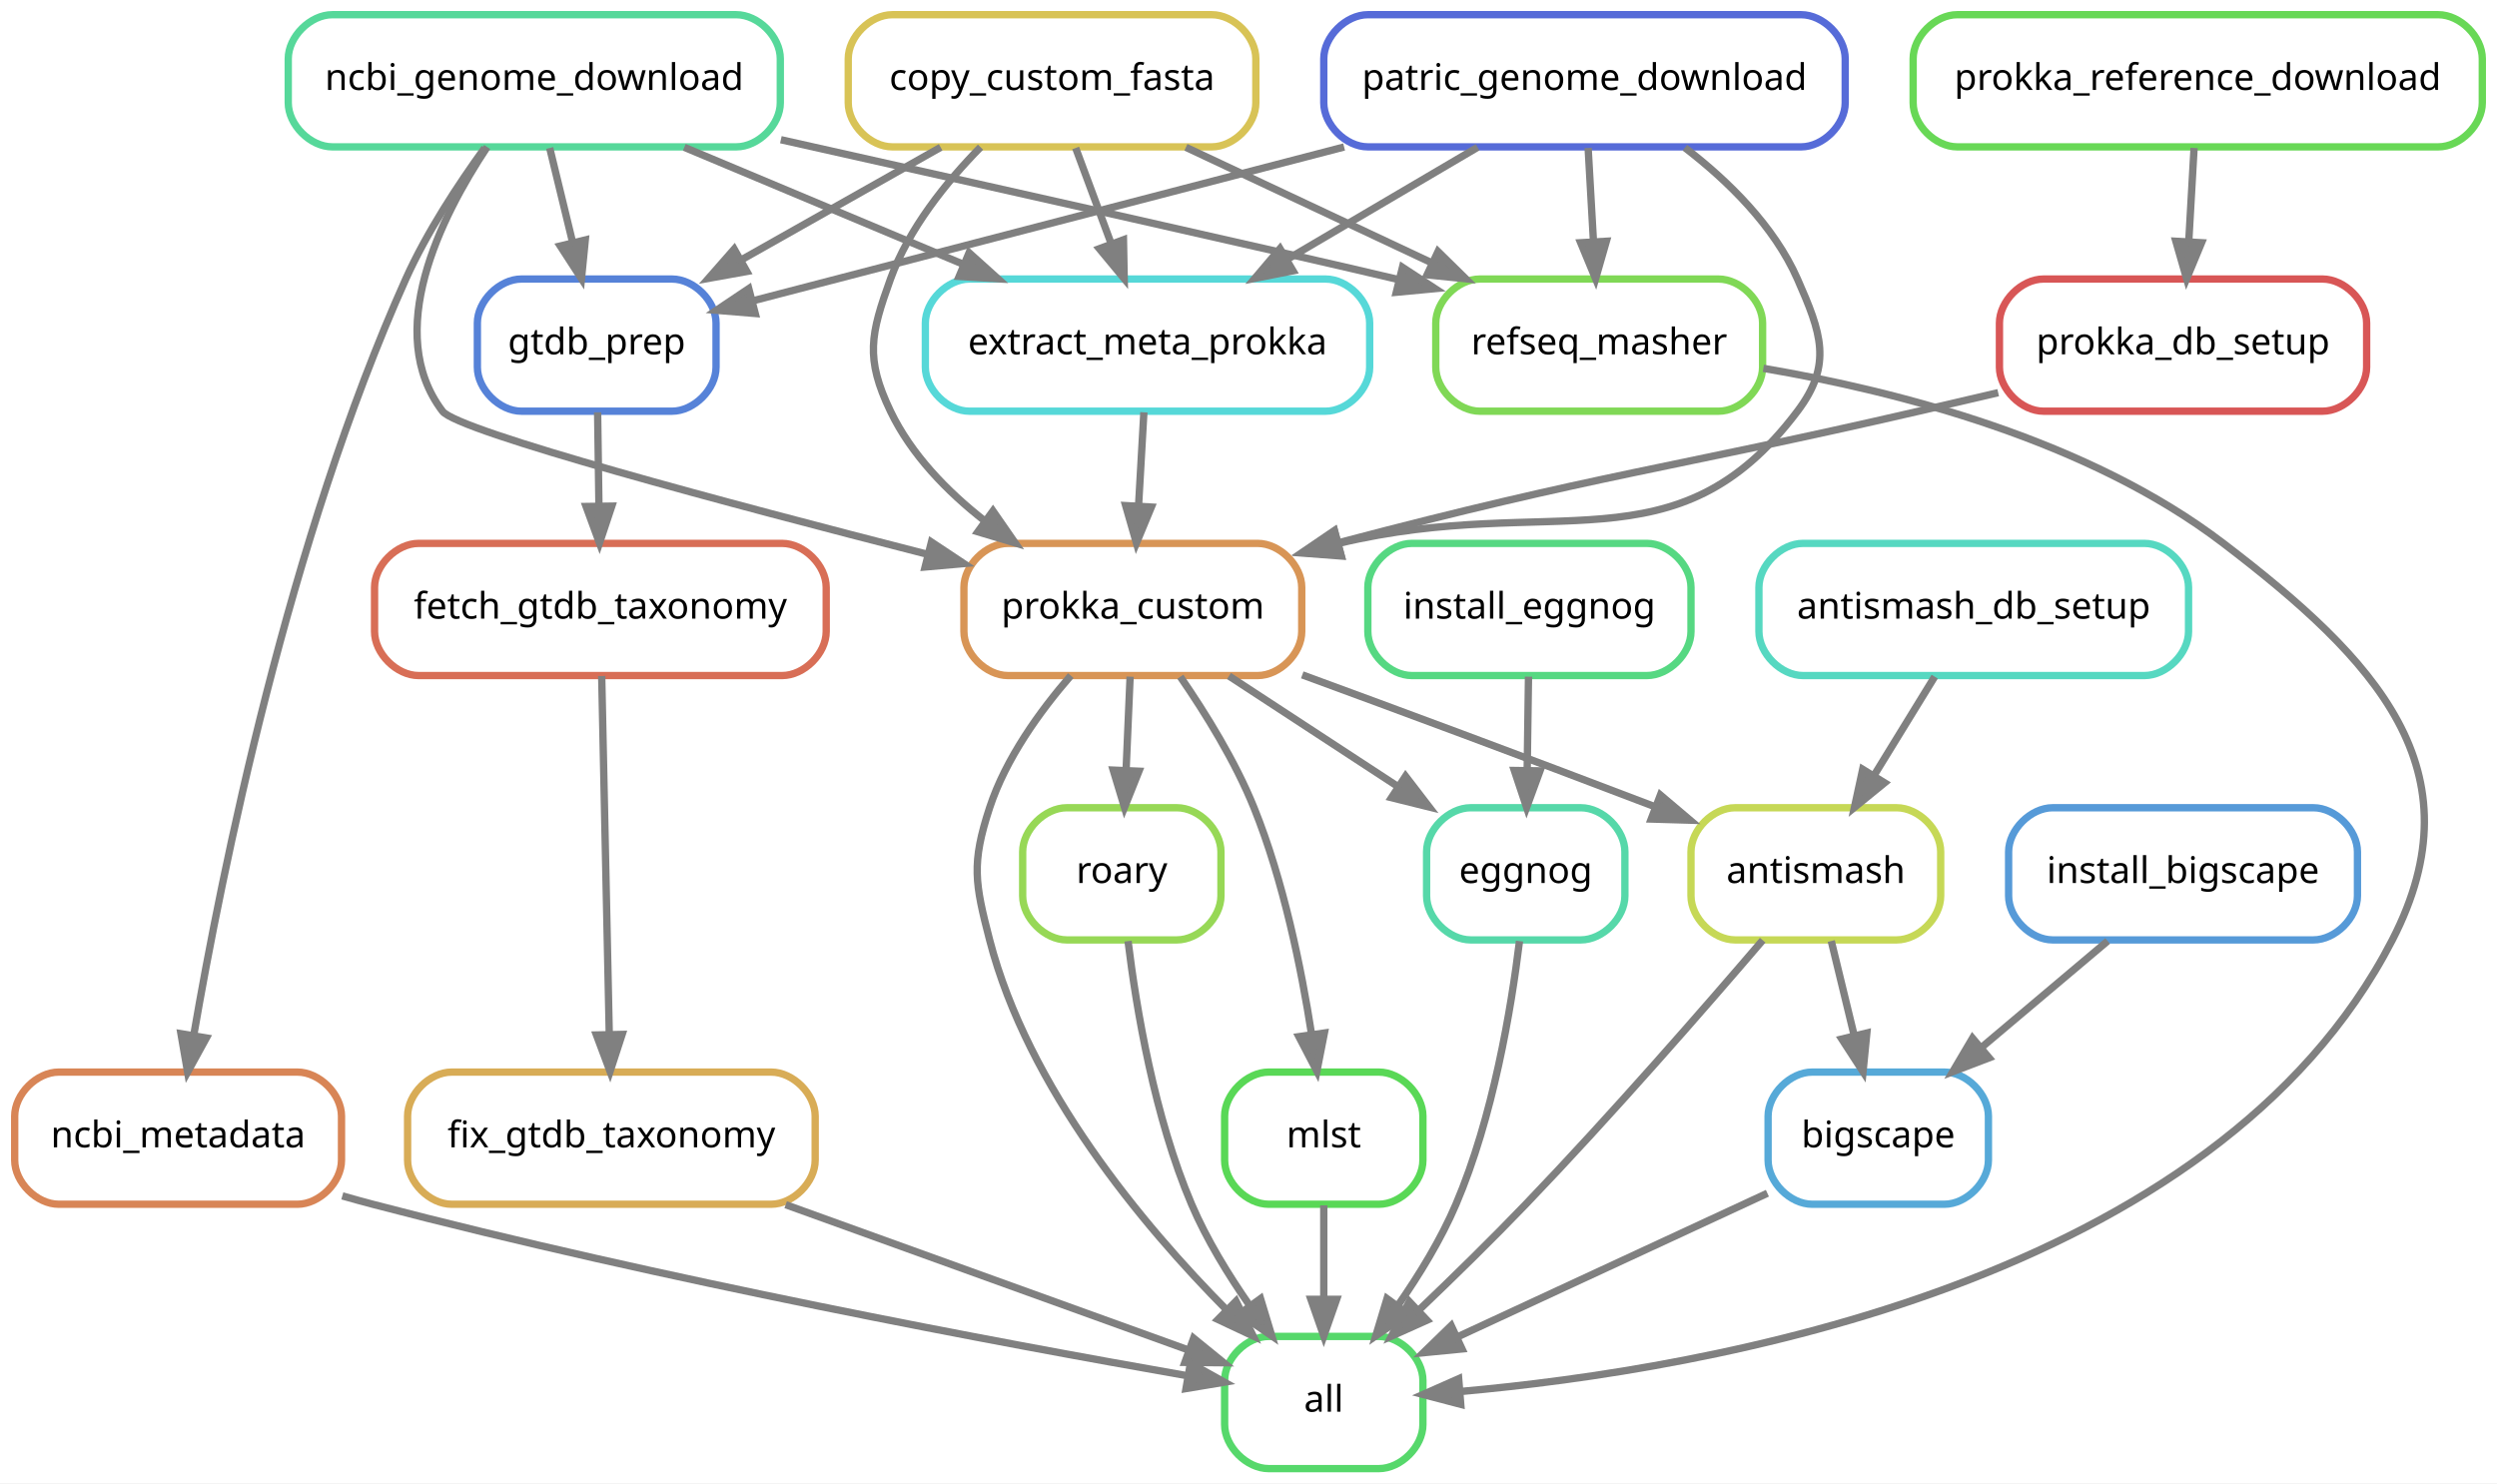
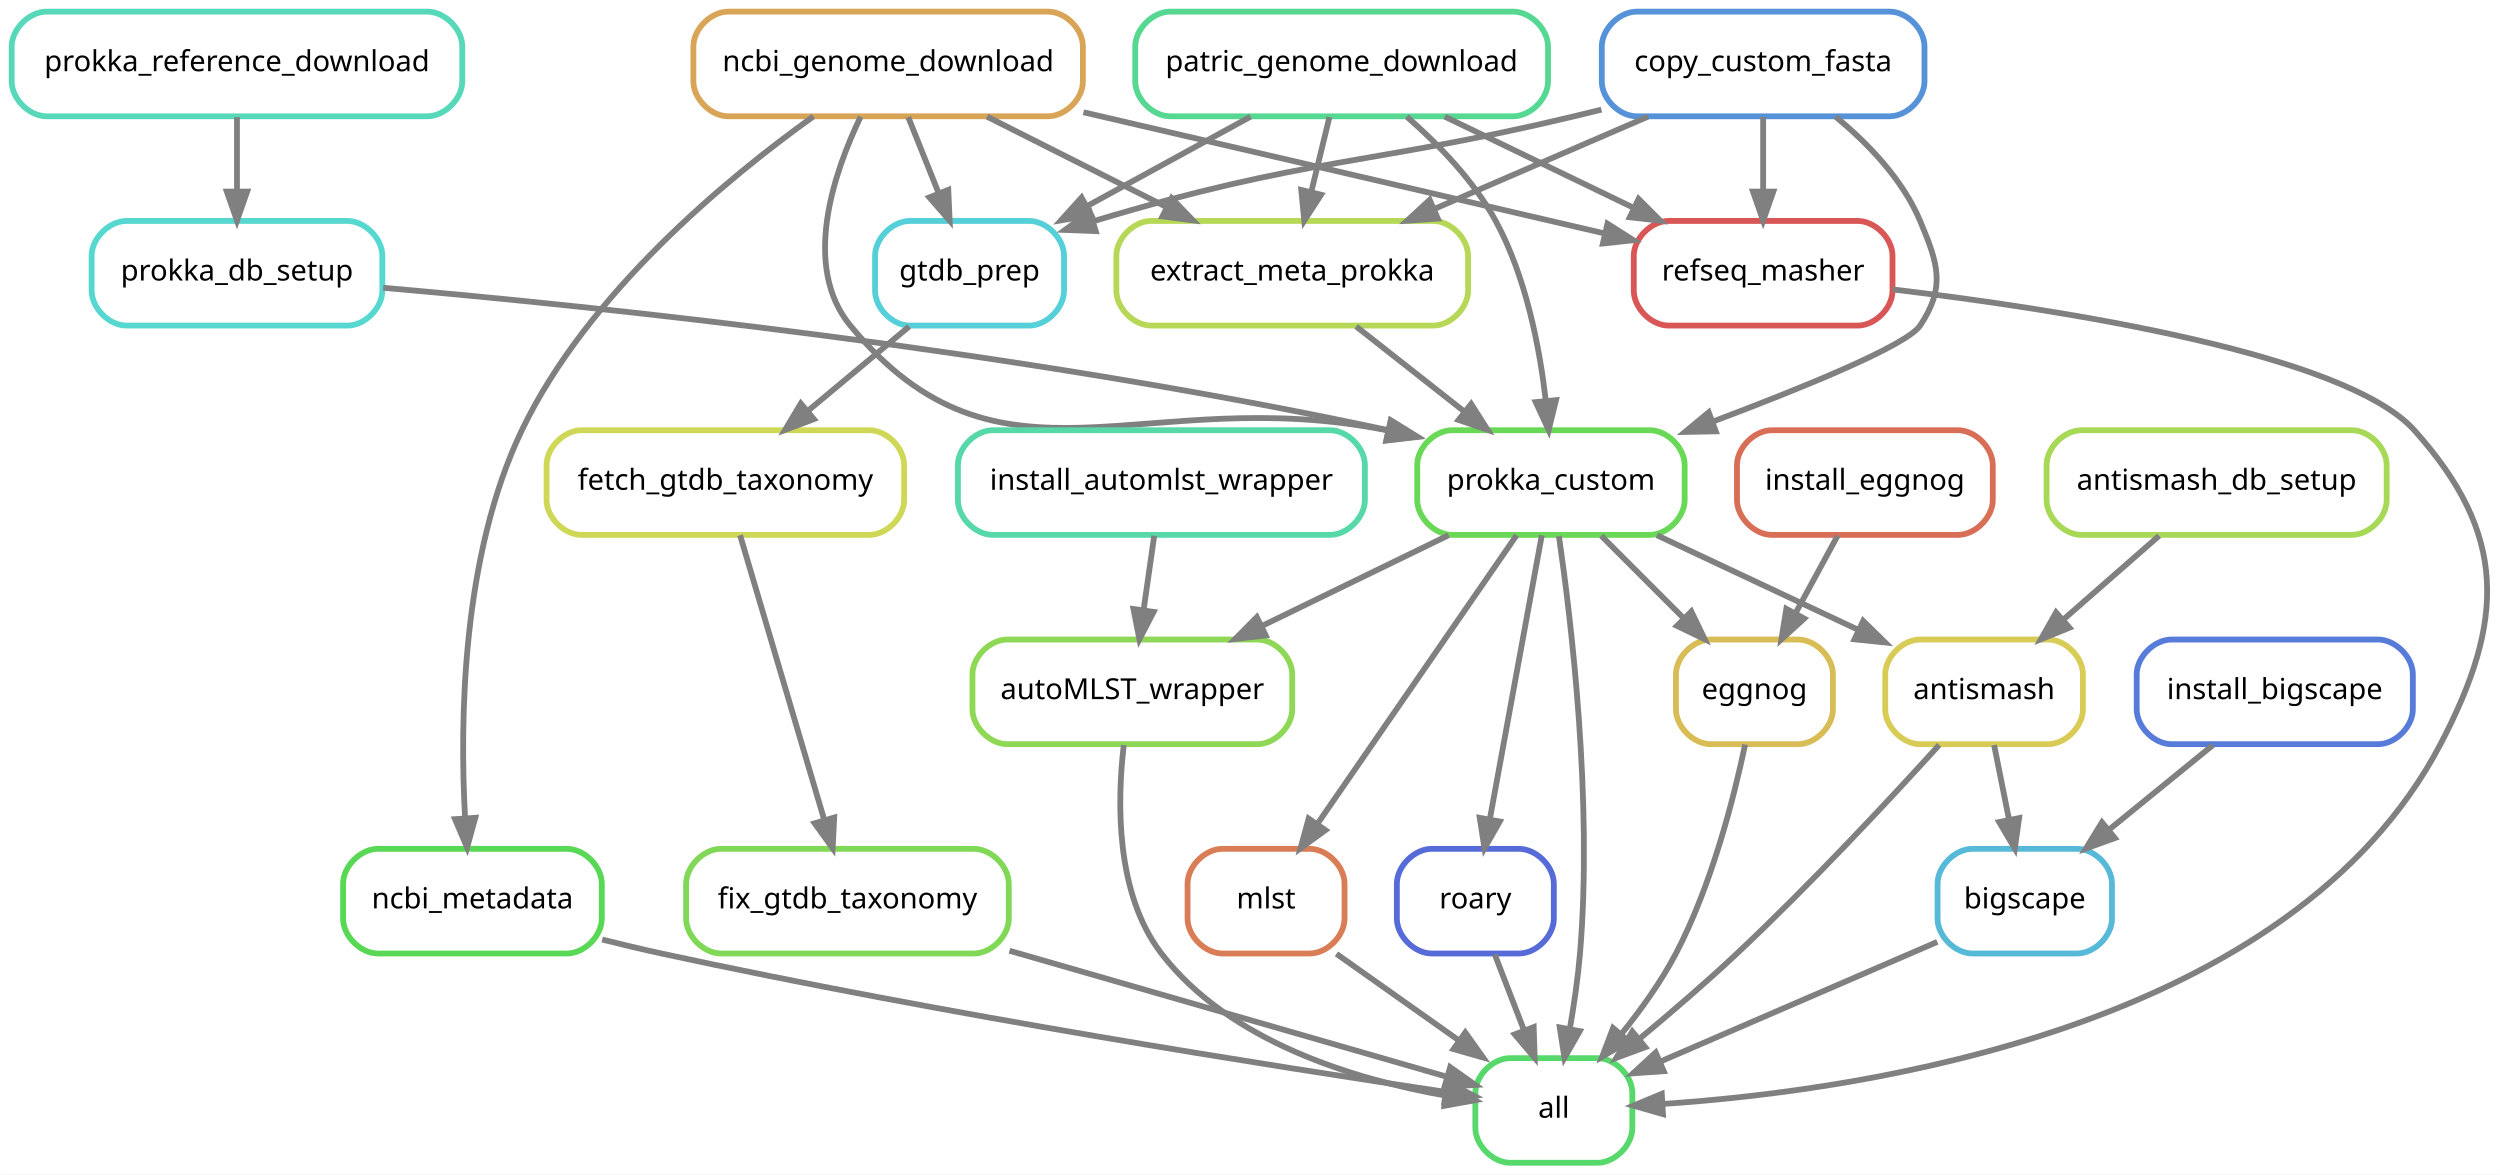
- <svg xmlns="http://www.w3.org/2000/svg" width="680pt" height="404pt" viewBox="0.00 0.00 680.00 404.00">
+ <svg xmlns="http://www.w3.org/2000/svg" width="860pt" height="404pt" viewBox="0.00 0.00 859.96 404.00">
  <g id="graph0" class="graph" transform="scale(1 1) rotate(0) translate(4 400)">
-     <polygon fill="white" stroke="transparent" points="-4,4 -4,-400 676,-400 676,4 -4,4" />
+     <polygon fill="white" stroke="transparent" points="-4,4 -4,-400 855.96,-400 855.96,4 -4,4" />
    <g id="node1" class="node">
-       <path fill="none" stroke="#56d86b" stroke-width="2" d="M371.5,-36C371.5,-36 341.5,-36 341.5,-36 335.5,-36 329.5,-30 329.5,-24 329.5,-24 329.5,-12 329.5,-12 329.5,-6 335.5,0 341.5,0 341.5,0 371.5,0 371.5,0 377.5,0 383.5,-6 383.5,-12 383.5,-12 383.5,-24 383.5,-24 383.5,-30 377.5,-36 371.5,-36" />
-       <text text-anchor="middle" x="356.5" y="-15.5" font-family="sans" font-size="10.00">all</text>
+       <path fill="none" stroke="#56d86b" stroke-width="2" d="M545.5,-36C545.5,-36 515.5,-36 515.5,-36 509.5,-36 503.5,-30 503.5,-24 503.5,-24 503.5,-12 503.5,-12 503.5,-6 509.5,0 515.5,0 515.5,0 545.5,0 545.5,0 551.5,0 557.5,-6 557.5,-12 557.5,-12 557.5,-24 557.5,-24 557.5,-30 551.5,-36 545.5,-36" />
+       <text text-anchor="middle" x="530.5" y="-15.5" font-family="sans" font-size="10.00">all</text>
    </g>
    <g id="node2" class="node">
-       <path fill="none" stroke="#d8ac56" stroke-width="2" d="M206,-108C206,-108 119,-108 119,-108 113,-108 107,-102 107,-96 107,-96 107,-84 107,-84 107,-78 113,-72 119,-72 119,-72 206,-72 206,-72 212,-72 218,-78 218,-84 218,-84 218,-96 218,-96 218,-102 212,-108 206,-108" />
-       <text text-anchor="middle" x="162.5" y="-87.5" font-family="sans" font-size="10.00">fix_gtdb_taxonomy</text>
+       <path fill="none" stroke="#80d856" stroke-width="2" d="M331,-108C331,-108 244,-108 244,-108 238,-108 232,-102 232,-96 232,-96 232,-84 232,-84 232,-78 238,-72 244,-72 244,-72 331,-72 331,-72 337,-72 343,-78 343,-84 343,-84 343,-96 343,-96 343,-102 337,-108 331,-108" />
+       <text text-anchor="middle" x="287.5" y="-87.5" font-family="sans" font-size="10.00">fix_gtdb_taxonomy</text>
+     </g>
+     <g id="edge4" class="edge">
+       <path fill="none" stroke="grey" stroke-width="2" d="M343.25,-72.94C389.4,-59.65 453.65,-41.14 493.62,-29.62" />
+       <polygon fill="grey" stroke="grey" stroke-width="2" points="494.84,-32.91 503.48,-26.78 492.91,-26.19 494.84,-32.91" />
+     </g>
+     <g id="node3" class="node">
+       <path fill="none" stroke="#ced856" stroke-width="2" d="M295,-252C295,-252 196,-252 196,-252 190,-252 184,-246 184,-240 184,-240 184,-228 184,-228 184,-222 190,-216 196,-216 196,-216 295,-216 295,-216 301,-216 307,-222 307,-228 307,-228 307,-240 307,-240 307,-246 301,-252 295,-252" />
+       <text text-anchor="middle" x="245.5" y="-231.5" font-family="sans" font-size="10.00">fetch_gtdb_taxonomy</text>
+     </g>
+     <g id="edge11" class="edge">
+       <path fill="none" stroke="grey" stroke-width="2" d="M250.57,-215.87C257.76,-191.56 270.99,-146.82 279.51,-118.01" />
+       <polygon fill="grey" stroke="grey" stroke-width="2" points="282.94,-118.77 282.42,-108.19 276.22,-116.79 282.94,-118.77" />
+     </g>
+     <g id="node4" class="node">
+       <path fill="none" stroke="#56d0d8" stroke-width="2" d="M350,-324C350,-324 309,-324 309,-324 303,-324 297,-318 297,-312 297,-312 297,-300 297,-300 297,-294 303,-288 309,-288 309,-288 350,-288 350,-288 356,-288 362,-294 362,-300 362,-300 362,-312 362,-312 362,-318 356,-324 350,-324" />
+       <text text-anchor="middle" x="329.5" y="-303.5" font-family="sans" font-size="10.00">gtdb_prep</text>
+     </g>
+     <g id="edge12" class="edge">
+       <path fill="none" stroke="grey" stroke-width="2" d="M308.74,-287.7C298.26,-278.97 285.39,-268.24 274,-258.75" />
+       <polygon fill="grey" stroke="grey" stroke-width="2" points="275.95,-255.82 266.03,-252.1 271.47,-261.19 275.95,-255.82" />
+     </g>
+     <g id="node5" class="node">
+       <path fill="none" stroke="#5692d8" stroke-width="2" d="M646,-396C646,-396 559,-396 559,-396 553,-396 547,-390 547,-384 547,-384 547,-372 547,-372 547,-366 553,-360 559,-360 559,-360 646,-360 646,-360 652,-360 658,-366 658,-372 658,-372 658,-384 658,-384 658,-390 652,-396 646,-396" />
+       <text text-anchor="middle" x="602.5" y="-375.5" font-family="sans" font-size="10.00">copy_custom_fasta</text>
+     </g>
+     <g id="edge14" class="edge">
+       <path fill="none" stroke="grey" stroke-width="2" d="M546.87,-362.29C543.7,-361.5 540.56,-360.73 537.5,-360 467.09,-343.17 445.41,-345.97 372.03,-323.88" />
+       <polygon fill="grey" stroke="grey" stroke-width="2" points="372.91,-320.49 362.32,-320.9 370.86,-327.18 372.91,-320.49" />
+     </g>
+     <g id="node10" class="node">
+       <path fill="none" stroke="#68d856" stroke-width="2" d="M563.5,-252C563.5,-252 495.5,-252 495.5,-252 489.5,-252 483.5,-246 483.5,-240 483.5,-240 483.5,-228 483.5,-228 483.5,-222 489.5,-216 495.5,-216 495.5,-216 563.5,-216 563.5,-216 569.5,-216 575.5,-222 575.5,-228 575.5,-228 575.5,-240 575.5,-240 575.5,-246 569.5,-252 563.5,-252" />
+       <text text-anchor="middle" x="529.5" y="-231.5" font-family="sans" font-size="10.00">prokka_custom</text>
+     </g>
+     <g id="edge23" class="edge">
+       <path fill="none" stroke="grey" stroke-width="2" d="M627.43,-359.86C638.56,-350.67 650.5,-338.29 656.5,-324 662.69,-309.25 665.37,-301.32 656.5,-288 652.04,-281.3 617.11,-266.98 585.01,-254.91" />
+       <polygon fill="grey" stroke="grey" stroke-width="2" points="586.21,-251.62 575.62,-251.41 583.77,-258.18 586.21,-251.62" />
+     </g>
+     <g id="node13" class="node">
+       <path fill="none" stroke="#b6d856" stroke-width="2" d="M489,-324C489,-324 392,-324 392,-324 386,-324 380,-318 380,-312 380,-312 380,-300 380,-300 380,-294 386,-288 392,-288 392,-288 489,-288 489,-288 495,-288 501,-294 501,-300 501,-300 501,-312 501,-312 501,-318 495,-324 489,-324" />
+       <text text-anchor="middle" x="440.5" y="-303.5" font-family="sans" font-size="10.00">extract_meta_prokka</text>
+     </g>
+     <g id="edge26" class="edge">
+       <path fill="none" stroke="grey" stroke-width="2" d="M562.87,-359.88C540.72,-350.31 512.94,-338.3 489.44,-328.15" />
+       <polygon fill="grey" stroke="grey" stroke-width="2" points="490.57,-324.82 480,-324.07 487.79,-331.25 490.57,-324.82" />
+     </g>
+     <g id="node18" class="node">
+       <path fill="none" stroke="#d85656" stroke-width="2" d="M635,-324C635,-324 570,-324 570,-324 564,-324 558,-318 558,-312 558,-312 558,-300 558,-300 558,-294 564,-288 570,-288 570,-288 635,-288 635,-288 641,-288 647,-294 647,-300 647,-300 647,-312 647,-312 647,-318 641,-324 635,-324" />
+       <text text-anchor="middle" x="602.5" y="-303.5" font-family="sans" font-size="10.00">refseq_masher</text>
+     </g>
+     <g id="edge32" class="edge">
+       <path fill="none" stroke="grey" stroke-width="2" d="M602.5,-359.7C602.5,-351.98 602.5,-342.71 602.5,-334.11" />
+       <polygon fill="grey" stroke="grey" stroke-width="2" points="606,-334.1 602.5,-324.1 599,-334.1 606,-334.1" />
+     </g>
+     <g id="node6" class="node">
+       <path fill="none" stroke="#d8a456" stroke-width="2" d="M356.5,-396C356.5,-396 246.5,-396 246.5,-396 240.5,-396 234.5,-390 234.5,-384 234.5,-384 234.5,-372 234.5,-372 234.5,-366 240.5,-360 246.5,-360 246.5,-360 356.5,-360 356.5,-360 362.5,-360 368.5,-366 368.5,-372 368.5,-372 368.5,-384 368.5,-384 368.5,-390 362.5,-396 356.5,-396" />
+       <text text-anchor="middle" x="301.5" y="-375.5" font-family="sans" font-size="10.00">ncbi_genome_download</text>
+     </g>
+     <g id="edge13" class="edge">
+       <path fill="none" stroke="grey" stroke-width="2" d="M308.42,-359.7C311.57,-351.81 315.38,-342.3 318.88,-333.55" />
+       <polygon fill="grey" stroke="grey" stroke-width="2" points="322.19,-334.69 322.66,-324.1 315.69,-332.09 322.19,-334.69" />
+     </g>
+     <g id="node8" class="node">
+       <path fill="none" stroke="#59d856" stroke-width="2" d="M191,-108C191,-108 126,-108 126,-108 120,-108 114,-102 114,-96 114,-96 114,-84 114,-84 114,-78 120,-72 126,-72 126,-72 191,-72 191,-72 197,-72 203,-78 203,-84 203,-84 203,-96 203,-96 203,-102 197,-108 191,-108" />
+       <text text-anchor="middle" x="158.5" y="-87.5" font-family="sans" font-size="10.00">ncbi_metadata</text>
+     </g>
+     <g id="edge16" class="edge">
+       <path fill="none" stroke="grey" stroke-width="2" d="M275.8,-359.96C246,-338.62 198.09,-299.09 175.5,-252 154.86,-208.97 154.12,-152.19 155.96,-118.83" />
+       <polygon fill="grey" stroke="grey" stroke-width="2" points="159.48,-118.68 156.66,-108.47 152.5,-118.21 159.48,-118.68" />
+     </g>
+     <g id="edge21" class="edge">
+       <path fill="none" stroke="grey" stroke-width="2" d="M292.03,-359.85C282.62,-340.24 271.81,-308.24 288.5,-288 340.1,-225.46 389.05,-268.95 473.47,-251.9" />
+       <polygon fill="grey" stroke="grey" stroke-width="2" points="474.41,-255.28 483.39,-249.65 472.86,-248.45 474.41,-255.28" />
+     </g>
+     <g id="edge25" class="edge">
+       <path fill="none" stroke="grey" stroke-width="2" d="M335.5,-359.88C354.1,-350.51 377.33,-338.81 397.21,-328.8" />
+       <polygon fill="grey" stroke="grey" stroke-width="2" points="399.01,-331.81 406.37,-324.19 395.86,-325.56 399.01,-331.81" />
+     </g>
+     <g id="edge31" class="edge">
+       <path fill="none" stroke="grey" stroke-width="2" d="M368.68,-361.38C422.65,-348.82 497.51,-331.42 547.86,-319.71" />
+       <polygon fill="grey" stroke="grey" stroke-width="2" points="548.95,-323.05 557.9,-317.37 547.37,-316.23 548.95,-323.05" />
+     </g>
+     <g id="node7" class="node">
+       <path fill="none" stroke="#56d892" stroke-width="2" d="M516.5,-396C516.5,-396 398.5,-396 398.5,-396 392.5,-396 386.5,-390 386.5,-384 386.5,-384 386.5,-372 386.5,-372 386.5,-366 392.5,-360 398.5,-360 398.5,-360 516.5,-360 516.5,-360 522.5,-360 528.5,-366 528.5,-372 528.5,-372 528.5,-384 528.5,-384 528.5,-390 522.5,-396 516.5,-396" />
+       <text text-anchor="middle" x="457.5" y="-375.5" font-family="sans" font-size="10.00">patric_genome_download</text>
+     </g>
+     <g id="edge15" class="edge">
+       <path fill="none" stroke="grey" stroke-width="2" d="M426.19,-359.88C409.3,-350.64 388.25,-339.13 370.12,-329.21" />
+       <polygon fill="grey" stroke="grey" stroke-width="2" points="371.39,-325.92 360.93,-324.19 368.03,-332.06 371.39,-325.92" />
+     </g>
+     <g id="edge20" class="edge">
+       <path fill="none" stroke="grey" stroke-width="2" d="M479.9,-359.87C490.73,-350.43 502.98,-337.83 510.5,-324 520.91,-304.85 525.62,-280.5 527.74,-262.11" />
+       <polygon fill="grey" stroke="grey" stroke-width="2" points="531.24,-262.35 528.72,-252.06 524.27,-261.67 531.24,-262.35" />
+     </g>
+     <g id="edge27" class="edge">
+       <path fill="none" stroke="grey" stroke-width="2" d="M453.3,-359.7C451.4,-351.9 449.12,-342.51 447.02,-333.83" />
+       <polygon fill="grey" stroke="grey" stroke-width="2" points="450.42,-333 444.65,-324.1 443.61,-334.65 450.42,-333" />
+     </g>
+     <g id="edge33" class="edge">
+       <path fill="none" stroke="grey" stroke-width="2" d="M492.97,-359.88C512.62,-350.39 537.22,-338.51 558.13,-328.42" />
+       <polygon fill="grey" stroke="grey" stroke-width="2" points="559.66,-331.57 567.14,-324.07 556.62,-325.26 559.66,-331.57" />
+     </g>
+     <g id="edge8" class="edge">
+       <path fill="none" stroke="grey" stroke-width="2" d="M203.14,-76.79C209.94,-75.09 216.89,-73.43 223.5,-72 320.04,-51.08 435.08,-33.04 493.1,-24.41" />
+       <polygon fill="grey" stroke="grey" stroke-width="2" points="493.86,-27.83 503.25,-22.91 492.84,-20.91 493.86,-27.83" />
+     </g>
+     <g id="node9" class="node">
+       <path fill="none" stroke="#8fd856" stroke-width="2" d="M428.5,-180C428.5,-180 342.5,-180 342.5,-180 336.5,-180 330.5,-174 330.5,-168 330.5,-168 330.5,-156 330.5,-156 330.5,-150 336.5,-144 342.5,-144 342.5,-144 428.5,-144 428.5,-144 434.5,-144 440.5,-150 440.5,-156 440.5,-156 440.5,-168 440.5,-168 440.5,-174 434.5,-180 428.5,-180" />
+       <text text-anchor="middle" x="385.5" y="-159.5" font-family="sans" font-size="10.00">autoMLST_wrapper</text>
+     </g>
+     <g id="edge3" class="edge">
+       <path fill="none" stroke="grey" stroke-width="2" d="M382.56,-143.68C380.26,-124.2 379.7,-92.6 395.5,-72 418.77,-41.66 461.92,-28.67 493.19,-23.12" />
+       <polygon fill="grey" stroke="grey" stroke-width="2" points="493.97,-26.54 503.3,-21.5 492.87,-19.62 493.97,-26.54" />
+     </g>
+     <g id="edge6" class="edge">
+       <path fill="none" stroke="grey" stroke-width="2" d="M532.25,-215.59C536.54,-186.04 543.9,-124.18 539.5,-72 538.78,-63.5 537.43,-54.31 535.99,-46.01" />
+       <polygon fill="grey" stroke="grey" stroke-width="2" points="539.41,-45.29 534.15,-36.09 532.53,-46.56 539.41,-45.29" />
+     </g>
+     <g id="edge18" class="edge">
+       <path fill="none" stroke="grey" stroke-width="2" d="M494.27,-215.88C474.92,-206.47 450.73,-194.71 430.07,-184.67" />
+       <polygon fill="grey" stroke="grey" stroke-width="2" points="431.39,-181.41 420.86,-180.19 428.33,-187.71 431.39,-181.41" />
+     </g>
+     <g id="node15" class="node">
+       <path fill="none" stroke="#d87d56" stroke-width="2" d="M446.5,-108C446.5,-108 416.5,-108 416.5,-108 410.5,-108 404.5,-102 404.5,-96 404.5,-96 404.5,-84 404.5,-84 404.5,-78 410.5,-72 416.5,-72 416.5,-72 446.5,-72 446.5,-72 452.5,-72 458.5,-78 458.5,-84 458.5,-84 458.5,-96 458.5,-96 458.5,-102 452.5,-108 446.5,-108" />
+       <text text-anchor="middle" x="431.5" y="-87.5" font-family="sans" font-size="10.00">mlst</text>
+     </g>
+     <g id="edge28" class="edge">
+       <path fill="none" stroke="grey" stroke-width="2" d="M517.68,-215.87C500.61,-191.14 468.93,-145.24 449.11,-116.51" />
+       <polygon fill="grey" stroke="grey" stroke-width="2" points="451.92,-114.43 443.36,-108.19 446.16,-118.41 451.92,-114.43" />
+     </g>
+     <g id="node16" class="node">
+       <path fill="none" stroke="#d8bc56" stroke-width="2" d="M614.5,-180C614.5,-180 584.5,-180 584.5,-180 578.5,-180 572.5,-174 572.5,-168 572.5,-168 572.5,-156 572.5,-156 572.5,-150 578.5,-144 584.5,-144 584.5,-144 614.5,-144 614.5,-144 620.5,-144 626.5,-150 626.5,-156 626.5,-156 626.5,-168 626.5,-168 626.5,-174 620.5,-180 614.5,-180" />
+       <text text-anchor="middle" x="599.5" y="-159.5" font-family="sans" font-size="10.00">eggnog</text>
+     </g>
+     <g id="edge30" class="edge">
+       <path fill="none" stroke="grey" stroke-width="2" d="M546.8,-215.7C555.36,-207.14 565.84,-196.66 575.2,-187.3" />
+       <polygon fill="grey" stroke="grey" stroke-width="2" points="577.8,-189.65 582.4,-180.1 572.85,-184.7 577.8,-189.65" />
+     </g>
+     <g id="node19" class="node">
+       <path fill="none" stroke="#d8cb56" stroke-width="2" d="M700.5,-180C700.5,-180 656.5,-180 656.5,-180 650.5,-180 644.5,-174 644.5,-168 644.5,-168 644.5,-156 644.5,-156 644.5,-150 650.5,-144 656.5,-144 656.5,-144 700.5,-144 700.5,-144 706.5,-144 712.5,-150 712.5,-156 712.5,-156 712.5,-168 712.5,-168 712.5,-174 706.5,-180 700.5,-180" />
+       <text text-anchor="middle" x="678.5" y="-159.5" font-family="sans" font-size="10.00">antismash</text>
+     </g>
+     <g id="edge35" class="edge">
+       <path fill="none" stroke="grey" stroke-width="2" d="M565.95,-215.88C586.91,-206.03 613.36,-193.61 635.35,-183.27" />
+       <polygon fill="grey" stroke="grey" stroke-width="2" points="636.91,-186.41 644.47,-178.99 633.93,-180.07 636.91,-186.41" />
+     </g>
+     <g id="node21" class="node">
+       <path fill="none" stroke="#566bd8" stroke-width="2" d="M518.5,-108C518.5,-108 488.5,-108 488.5,-108 482.5,-108 476.5,-102 476.5,-96 476.5,-96 476.5,-84 476.5,-84 476.5,-78 482.5,-72 488.5,-72 488.5,-72 518.5,-72 518.5,-72 524.5,-72 530.5,-78 530.5,-84 530.5,-84 530.5,-96 530.5,-96 530.5,-102 524.5,-108 518.5,-108" />
+       <text text-anchor="middle" x="503.5" y="-87.5" font-family="sans" font-size="10.00">roary</text>
+     </g>
+     <g id="edge36" class="edge">
+       <path fill="none" stroke="grey" stroke-width="2" d="M526.36,-215.87C521.93,-191.67 513.79,-147.21 508.52,-118.39" />
+       <polygon fill="grey" stroke="grey" stroke-width="2" points="511.89,-117.4 506.65,-108.19 505.01,-118.66 511.89,-117.4" />
+     </g>
+     <g id="node11" class="node">
+       <path fill="none" stroke="#56d8d0" stroke-width="2" d="M115.5,-324C115.5,-324 39.5,-324 39.5,-324 33.5,-324 27.5,-318 27.5,-312 27.5,-312 27.5,-300 27.5,-300 27.5,-294 33.5,-288 39.5,-288 39.5,-288 115.5,-288 115.5,-288 121.5,-288 127.5,-294 127.5,-300 127.5,-300 127.5,-312 127.5,-312 127.5,-318 121.5,-324 115.5,-324" />
+       <text text-anchor="middle" x="77.5" y="-303.5" font-family="sans" font-size="10.00">prokka_db_setup</text>
+     </g>
+     <g id="edge22" class="edge">
+       <path fill="none" stroke="grey" stroke-width="2" d="M127.79,-301C201.68,-294.53 343.94,-279.81 473.35,-252.05" />
+       <polygon fill="grey" stroke="grey" stroke-width="2" points="474.41,-255.4 483.44,-249.85 472.92,-248.56 474.41,-255.4" />
+     </g>
+     <g id="node12" class="node">
+       <path fill="none" stroke="#56d8b9" stroke-width="2" d="M143,-396C143,-396 12,-396 12,-396 6,-396 0,-390 0,-384 0,-384 0,-372 0,-372 0,-366 6,-360 12,-360 12,-360 143,-360 143,-360 149,-360 155,-366 155,-372 155,-372 155,-384 155,-384 155,-390 149,-396 143,-396" />
+       <text text-anchor="middle" x="77.5" y="-375.5" font-family="sans" font-size="10.00">prokka_reference_download</text>
+     </g>
+     <g id="edge24" class="edge">
+       <path fill="none" stroke="grey" stroke-width="2" d="M77.5,-359.7C77.5,-351.98 77.5,-342.71 77.5,-334.11" />
+       <polygon fill="grey" stroke="grey" stroke-width="2" points="81,-334.1 77.5,-324.1 74,-334.1 81,-334.1" />
+     </g>
+     <g id="edge19" class="edge">
+       <path fill="none" stroke="grey" stroke-width="2" d="M462.5,-287.7C473.71,-278.88 487.5,-268.03 499.65,-258.47" />
+       <polygon fill="grey" stroke="grey" stroke-width="2" points="502.06,-261.04 507.75,-252.1 497.73,-255.54 502.06,-261.04" />
+     </g>
+     <g id="node14" class="node">
+       <path fill="none" stroke="#56d8a9" stroke-width="2" d="M453.5,-252C453.5,-252 337.5,-252 337.5,-252 331.5,-252 325.5,-246 325.5,-240 325.5,-240 325.5,-228 325.5,-228 325.5,-222 331.5,-216 337.5,-216 337.5,-216 453.5,-216 453.5,-216 459.5,-216 465.5,-222 465.5,-228 465.5,-228 465.5,-240 465.5,-240 465.5,-246 459.5,-252 453.5,-252" />
+       <text text-anchor="middle" x="395.5" y="-231.5" font-family="sans" font-size="10.00">install_automlst_wrapper</text>
+     </g>
+     <g id="edge17" class="edge">
+       <path fill="none" stroke="grey" stroke-width="2" d="M393.03,-215.7C391.93,-207.98 390.6,-198.71 389.37,-190.11" />
+       <polygon fill="grey" stroke="grey" stroke-width="2" points="392.82,-189.51 387.94,-180.1 385.89,-190.5 392.82,-189.51" />
+     </g>
+     <g id="edge7" class="edge">
+       <path fill="none" stroke="grey" stroke-width="2" d="M455.72,-71.88C468.42,-62.89 484.16,-51.76 497.92,-42.03" />
+       <polygon fill="grey" stroke="grey" stroke-width="2" points="500.04,-44.82 506.19,-36.19 496,-39.11 500.04,-44.82" />
+     </g>
+     <g id="edge9" class="edge">
+       <path fill="none" stroke="grey" stroke-width="2" d="M596.3,-143.87C592.41,-125.39 584.78,-95.46 572.5,-72 567.44,-62.33 560.51,-52.69 553.74,-44.33" />
+       <polygon fill="grey" stroke="grey" stroke-width="2" points="556.22,-41.85 547.1,-36.45 550.87,-46.36 556.22,-41.85" />
+     </g>
+     <g id="node17" class="node">
+       <path fill="none" stroke="#d86e56" stroke-width="2" d="M669.5,-252C669.5,-252 605.5,-252 605.5,-252 599.5,-252 593.5,-246 593.5,-240 593.5,-240 593.5,-228 593.5,-228 593.5,-222 599.5,-216 605.5,-216 605.5,-216 669.5,-216 669.5,-216 675.5,-216 681.5,-222 681.5,-228 681.5,-228 681.5,-240 681.5,-240 681.5,-246 675.5,-252 669.5,-252" />
+       <text text-anchor="middle" x="637.5" y="-231.5" font-family="sans" font-size="10.00">install_eggnog</text>
+     </g>
+     <g id="edge29" class="edge">
+       <path fill="none" stroke="grey" stroke-width="2" d="M628.11,-215.7C623.74,-207.64 618.44,-197.89 613.6,-188.98" />
+       <polygon fill="grey" stroke="grey" stroke-width="2" points="616.63,-187.22 608.79,-180.1 610.48,-190.56 616.63,-187.22" />
+     </g>
+     <g id="edge2" class="edge">
+       <path fill="none" stroke="grey" stroke-width="2" d="M647.08,-300.43C705.39,-293.5 802.94,-278.25 826.5,-252 858.67,-216.15 857.85,-186.66 835.5,-144 784.34,-46.37 637.51,-24.89 567.93,-20.24" />
+       <polygon fill="grey" stroke="grey" stroke-width="2" points="568.04,-16.74 557.85,-19.65 567.63,-23.73 568.04,-16.74" />
    </g>
    <g id="edge1" class="edge">
-       <path fill="none" stroke="grey" stroke-width="2" d="M209.96,-71.88C243.77,-59.68 288.55,-43.52 319.67,-32.29" />
-       <polygon fill="grey" stroke="grey" stroke-width="2" points="321.05,-35.51 329.26,-28.83 318.67,-28.93 321.05,-35.51" />
-     </g>
-     <g id="node3" class="node">
-       <path fill="none" stroke="#d86e56" stroke-width="2" d="M209,-252C209,-252 110,-252 110,-252 104,-252 98,-246 98,-240 98,-240 98,-228 98,-228 98,-222 104,-216 110,-216 110,-216 209,-216 209,-216 215,-216 221,-222 221,-228 221,-228 221,-240 221,-240 221,-246 215,-252 209,-252" />
-       <text text-anchor="middle" x="159.5" y="-231.5" font-family="sans" font-size="10.00">fetch_gtdb_taxonomy</text>
+       <path fill="none" stroke="grey" stroke-width="2" d="M663.05,-143.74C646.41,-125.4 618.89,-95.84 593.5,-72 582.87,-62.02 570.71,-51.58 559.93,-42.63" />
+       <polygon fill="grey" stroke="grey" stroke-width="2" points="561.94,-39.76 552,-36.11 557.5,-45.16 561.94,-39.76" />
+     </g>
+     <g id="node22" class="node">
+       <path fill="none" stroke="#56b9d8" stroke-width="2" d="M710.5,-108C710.5,-108 674.5,-108 674.5,-108 668.5,-108 662.5,-102 662.5,-96 662.5,-96 662.5,-84 662.5,-84 662.5,-78 668.5,-72 674.5,-72 674.5,-72 710.5,-72 710.5,-72 716.5,-72 722.5,-78 722.5,-84 722.5,-84 722.5,-96 722.5,-96 722.5,-102 716.5,-108 710.5,-108" />
+       <text text-anchor="middle" x="692.5" y="-87.5" font-family="sans" font-size="10.00">bigscape</text>
+     </g>
+     <g id="edge37" class="edge">
+       <path fill="none" stroke="grey" stroke-width="2" d="M681.96,-143.7C683.5,-135.98 685.36,-126.71 687.08,-118.11" />
+       <polygon fill="grey" stroke="grey" stroke-width="2" points="690.55,-118.6 689.08,-108.1 683.69,-117.22 690.55,-118.6" />
+     </g>
+     <g id="node20" class="node">
+       <path fill="none" stroke="#a7d856" stroke-width="2" d="M805,-252C805,-252 712,-252 712,-252 706,-252 700,-246 700,-240 700,-240 700,-228 700,-228 700,-222 706,-216 712,-216 712,-216 805,-216 805,-216 811,-216 817,-222 817,-228 817,-228 817,-240 817,-240 817,-246 811,-252 805,-252" />
+       <text text-anchor="middle" x="758.5" y="-231.5" font-family="sans" font-size="10.00">antismash_db_setup</text>
+     </g>
+     <g id="edge34" class="edge">
+       <path fill="none" stroke="grey" stroke-width="2" d="M738.72,-215.7C728.75,-206.97 716.49,-196.24 705.64,-186.75" />
+       <polygon fill="grey" stroke="grey" stroke-width="2" points="707.88,-184.06 698.05,-180.1 703.27,-189.32 707.88,-184.06" />
    </g>
    <g id="edge10" class="edge">
-       <path fill="none" stroke="grey" stroke-width="2" d="M159.86,-215.87C160.37,-191.67 161.31,-147.21 161.92,-118.39" />
-       <polygon fill="grey" stroke="grey" stroke-width="2" points="165.42,-118.26 162.14,-108.19 158.43,-118.11 165.42,-118.26" />
-     </g>
-     <g id="node4" class="node">
-       <path fill="none" stroke="#5682d8" stroke-width="2" d="M179,-324C179,-324 138,-324 138,-324 132,-324 126,-318 126,-312 126,-312 126,-300 126,-300 126,-294 132,-288 138,-288 138,-288 179,-288 179,-288 185,-288 191,-294 191,-300 191,-300 191,-312 191,-312 191,-318 185,-324 179,-324" />
-       <text text-anchor="middle" x="158.5" y="-303.5" font-family="sans" font-size="10.00">gtdb_prep</text>
-     </g>
-     <g id="edge11" class="edge">
-       <path fill="none" stroke="grey" stroke-width="2" d="M158.75,-287.7C158.86,-279.98 158.99,-270.71 159.11,-262.11" />
-       <polygon fill="grey" stroke="grey" stroke-width="2" points="162.61,-262.15 159.26,-252.1 155.61,-262.05 162.61,-262.15" />
-     </g>
-     <g id="node5" class="node">
-       <path fill="none" stroke="#d8c356" stroke-width="2" d="M326,-396C326,-396 239,-396 239,-396 233,-396 227,-390 227,-384 227,-384 227,-372 227,-372 227,-366 233,-360 239,-360 239,-360 326,-360 326,-360 332,-360 338,-366 338,-372 338,-372 338,-384 338,-384 338,-390 332,-396 326,-396" />
-       <text text-anchor="middle" x="282.5" y="-375.5" font-family="sans" font-size="10.00">copy_custom_fasta</text>
-     </g>
-     <g id="edge12" class="edge">
-       <path fill="none" stroke="grey" stroke-width="2" d="M252.17,-359.88C235.8,-350.64 215.42,-339.13 197.85,-329.21" />
-       <polygon fill="grey" stroke="grey" stroke-width="2" points="199.38,-326.06 188.95,-324.19 195.94,-332.15 199.38,-326.06" />
-     </g>
-     <g id="node10" class="node">
-       <path fill="none" stroke="#d89556" stroke-width="2" d="M338.5,-252C338.5,-252 270.5,-252 270.5,-252 264.5,-252 258.5,-246 258.5,-240 258.5,-240 258.5,-228 258.5,-228 258.5,-222 264.5,-216 270.5,-216 270.5,-216 338.5,-216 338.5,-216 344.5,-216 350.5,-222 350.5,-228 350.5,-228 350.5,-240 350.5,-240 350.5,-246 344.5,-252 338.5,-252" />
-       <text text-anchor="middle" x="304.5" y="-231.5" font-family="sans" font-size="10.00">prokka_custom</text>
-     </g>
-     <g id="edge19" class="edge">
-       <path fill="none" stroke="grey" stroke-width="2" d="M263.03,-359.92C253.68,-350.4 243.45,-337.72 238.5,-324 233.07,-308.95 231.58,-302.43 238.5,-288 244.17,-276.18 253.89,-266.17 264.16,-258.14" />
-       <polygon fill="grey" stroke="grey" stroke-width="2" points="266.41,-260.83 272.45,-252.12 262.3,-255.16 266.41,-260.83" />
-     </g>
-     <g id="node13" class="node">
-       <path fill="none" stroke="#56d8d8" stroke-width="2" d="M357,-324C357,-324 260,-324 260,-324 254,-324 248,-318 248,-312 248,-312 248,-300 248,-300 248,-294 254,-288 260,-288 260,-288 357,-288 357,-288 363,-288 369,-294 369,-300 369,-300 369,-312 369,-312 369,-318 363,-324 357,-324" />
-       <text text-anchor="middle" x="308.5" y="-303.5" font-family="sans" font-size="10.00">extract_meta_prokka</text>
-     </g>
-     <g id="edge23" class="edge">
-       <path fill="none" stroke="grey" stroke-width="2" d="M288.93,-359.7C291.86,-351.81 295.39,-342.3 298.64,-333.55" />
-       <polygon fill="grey" stroke="grey" stroke-width="2" points="301.95,-334.7 302.15,-324.1 295.38,-332.26 301.95,-334.7" />
-     </g>
-     <g id="node16" class="node">
-       <path fill="none" stroke="#80d856" stroke-width="2" d="M464,-324C464,-324 399,-324 399,-324 393,-324 387,-318 387,-312 387,-312 387,-300 387,-300 387,-294 393,-288 399,-288 399,-288 464,-288 464,-288 470,-288 476,-294 476,-300 476,-300 476,-312 476,-312 476,-318 470,-324 464,-324" />
-       <text text-anchor="middle" x="431.5" y="-303.5" font-family="sans" font-size="10.00">refseq_masher</text>
-     </g>
-     <g id="edge28" class="edge">
-       <path fill="none" stroke="grey" stroke-width="2" d="M318.95,-359.88C339.14,-350.39 364.42,-338.51 385.91,-328.42" />
-       <polygon fill="grey" stroke="grey" stroke-width="2" points="387.61,-331.49 395.17,-324.07 384.63,-325.15 387.61,-331.49" />
-     </g>
-     <g id="node6" class="node">
-       <path fill="none" stroke="#56d89a" stroke-width="2" d="M196.5,-396C196.5,-396 86.5,-396 86.5,-396 80.5,-396 74.5,-390 74.5,-384 74.5,-384 74.5,-372 74.5,-372 74.5,-366 80.5,-360 86.5,-360 86.5,-360 196.5,-360 196.5,-360 202.5,-360 208.5,-366 208.5,-372 208.5,-372 208.5,-384 208.5,-384 208.5,-390 202.5,-396 196.5,-396" />
-       <text text-anchor="middle" x="141.5" y="-375.5" font-family="sans" font-size="10.00">ncbi_genome_download</text>
-     </g>
-     <g id="edge14" class="edge">
-       <path fill="none" stroke="grey" stroke-width="2" d="M145.7,-359.7C147.6,-351.9 149.88,-342.51 151.98,-333.83" />
-       <polygon fill="grey" stroke="grey" stroke-width="2" points="155.39,-334.65 154.35,-324.1 148.58,-333 155.39,-334.65" />
-     </g>
-     <g id="node8" class="node">
-       <path fill="none" stroke="#d88556" stroke-width="2" d="M77,-108C77,-108 12,-108 12,-108 6,-108 0,-102 0,-96 0,-96 0,-84 0,-84 0,-78 6,-72 12,-72 12,-72 77,-72 77,-72 83,-72 89,-78 89,-84 89,-84 89,-96 89,-96 89,-102 83,-108 77,-108" />
-       <text text-anchor="middle" x="44.5" y="-87.5" font-family="sans" font-size="10.00">ncbi_metadata</text>
-     </g>
-     <g id="edge15" class="edge">
-       <path fill="none" stroke="grey" stroke-width="2" d="M127.99,-359.69C120.76,-349.71 112.19,-336.68 106.5,-324 74.67,-253.09 56.4,-162.46 48.76,-118.03" />
-       <polygon fill="grey" stroke="grey" stroke-width="2" points="52.19,-117.3 47.09,-108.01 45.28,-118.45 52.19,-117.3" />
-     </g>
-     <g id="edge18" class="edge">
-       <path fill="none" stroke="grey" stroke-width="2" d="M128.67,-359.96C115.89,-340.73 100.32,-309.37 116.5,-288 120.64,-282.53 194.76,-262.77 248.67,-249" />
-       <polygon fill="grey" stroke="grey" stroke-width="2" points="249.65,-252.36 258.48,-246.5 247.93,-245.57 249.65,-252.36" />
-     </g>
-     <g id="edge25" class="edge">
-       <path fill="none" stroke="grey" stroke-width="2" d="M182.35,-359.88C205.28,-350.26 234.08,-338.19 258.37,-328.01" />
-       <polygon fill="grey" stroke="grey" stroke-width="2" points="259.91,-331.16 267.78,-324.07 257.2,-324.71 259.91,-331.16" />
-     </g>
-     <g id="edge30" class="edge">
-       <path fill="none" stroke="grey" stroke-width="2" d="M208.65,-361.95C267.7,-348.72 347.76,-330.77 376.79,-323.87" />
-       <polygon fill="grey" stroke="grey" stroke-width="2" points="377.93,-327.19 386.8,-321.39 376.25,-320.4 377.93,-327.19" />
-     </g>
-     <g id="node7" class="node">
-       <path fill="none" stroke="#566bd8" stroke-width="2" d="M486.5,-396C486.5,-396 368.5,-396 368.5,-396 362.5,-396 356.5,-390 356.5,-384 356.5,-384 356.5,-372 356.5,-372 356.5,-366 362.5,-360 368.5,-360 368.5,-360 486.5,-360 486.5,-360 492.5,-360 498.5,-366 498.5,-372 498.5,-372 498.5,-384 498.5,-384 498.5,-390 492.5,-396 486.5,-396" />
-       <text text-anchor="middle" x="427.5" y="-375.5" font-family="sans" font-size="10.00">patric_genome_download</text>
-     </g>
-     <g id="edge13" class="edge">
-       <path fill="none" stroke="grey" stroke-width="2" d="M362.04,-359.97C311.94,-346.93 244.3,-329.33 201.03,-318.07" />
-       <polygon fill="grey" stroke="grey" stroke-width="2" points="201.67,-314.62 191.11,-315.49 199.91,-321.39 201.67,-314.62" />
-     </g>
-     <g id="edge21" class="edge">
-       <path fill="none" stroke="grey" stroke-width="2" d="M454.84,-359.77C466.61,-350.72 479.12,-338.48 485.5,-324 491.95,-309.36 495.14,-300.77 485.5,-288 452.28,-243.96 419.03,-265.95 360.67,-252.03" />
-       <polygon fill="grey" stroke="grey" stroke-width="2" points="361.26,-248.56 350.69,-249.36 359.44,-255.33 361.26,-248.56" />
-     </g>
-     <g id="edge24" class="edge">
-       <path fill="none" stroke="grey" stroke-width="2" d="M398.39,-359.88C382.83,-350.72 363.48,-339.34 346.72,-329.48" />
-       <polygon fill="grey" stroke="grey" stroke-width="2" points="348.12,-326.24 337.72,-324.19 344.57,-332.28 348.12,-326.24" />
-     </g>
-     <g id="edge29" class="edge">
-       <path fill="none" stroke="grey" stroke-width="2" d="M428.49,-359.7C428.93,-351.98 429.46,-342.71 429.95,-334.11" />
-       <polygon fill="grey" stroke="grey" stroke-width="2" points="433.45,-334.29 430.52,-324.1 426.46,-333.89 433.45,-334.29" />
-     </g>
-     <g id="edge4" class="edge">
-       <path fill="none" stroke="grey" stroke-width="2" d="M89.22,-74.28C92.01,-73.48 94.79,-72.71 97.5,-72 175.64,-51.54 268.74,-34.16 319.31,-25.3" />
-       <polygon fill="grey" stroke="grey" stroke-width="2" points="320.18,-28.7 329.43,-23.54 318.98,-21.8 320.18,-28.7" />
-     </g>
-     <g id="node9" class="node">
-       <path fill="none" stroke="#59d856" stroke-width="2" d="M371.5,-108C371.5,-108 341.5,-108 341.5,-108 335.5,-108 329.5,-102 329.5,-96 329.5,-96 329.5,-84 329.5,-84 329.5,-78 335.5,-72 341.5,-72 341.5,-72 371.5,-72 371.5,-72 377.5,-72 383.5,-78 383.5,-84 383.5,-84 383.5,-96 383.5,-96 383.5,-102 377.5,-108 371.5,-108" />
-       <text text-anchor="middle" x="356.5" y="-87.5" font-family="sans" font-size="10.00">mlst</text>
-     </g>
-     <g id="edge9" class="edge">
-       <path fill="none" stroke="grey" stroke-width="2" d="M356.5,-71.7C356.5,-63.98 356.5,-54.71 356.5,-46.11" />
-       <polygon fill="grey" stroke="grey" stroke-width="2" points="360,-46.1 356.5,-36.1 353,-46.1 360,-46.1" />
-     </g>
-     <g id="edge6" class="edge">
-       <path fill="none" stroke="grey" stroke-width="2" d="M287.61,-215.99C279.21,-206.31 269.92,-193.46 265.5,-180 260.51,-164.8 261.49,-159.49 265.5,-144 275.95,-103.67 307.18,-66.3 330.15,-43.12" />
-       <polygon fill="grey" stroke="grey" stroke-width="2" points="332.6,-45.61 337.28,-36.11 327.69,-40.62 332.6,-45.61" />
-     </g>
-     <g id="edge16" class="edge">
-       <path fill="none" stroke="grey" stroke-width="2" d="M317.43,-215.68C324.31,-205.7 332.39,-192.66 337.5,-180 345.52,-160.13 350.37,-136.33 353.17,-118.35" />
-       <polygon fill="grey" stroke="grey" stroke-width="2" points="356.66,-118.64 354.62,-108.25 349.73,-117.65 356.66,-118.64" />
-     </g>
-     <g id="node14" class="node">
-       <path fill="none" stroke="#56d8a9" stroke-width="2" d="M426.5,-180C426.5,-180 396.5,-180 396.5,-180 390.5,-180 384.5,-174 384.5,-168 384.5,-168 384.5,-156 384.5,-156 384.5,-150 390.5,-144 396.5,-144 396.5,-144 426.5,-144 426.5,-144 432.5,-144 438.5,-150 438.5,-156 438.5,-156 438.5,-168 438.5,-168 438.5,-174 432.5,-180 426.5,-180" />
-       <text text-anchor="middle" x="411.5" y="-159.5" font-family="sans" font-size="10.00">eggnog</text>
-     </g>
-     <g id="edge27" class="edge">
-       <path fill="none" stroke="grey" stroke-width="2" d="M330.68,-215.88C344.54,-206.81 361.74,-195.55 376.71,-185.76" />
-       <polygon fill="grey" stroke="grey" stroke-width="2" points="378.77,-188.59 385.22,-180.19 374.94,-182.74 378.77,-188.59" />
-     </g>
-     <g id="node17" class="node">
-       <path fill="none" stroke="#c6d856" stroke-width="2" d="M512.5,-180C512.5,-180 468.5,-180 468.5,-180 462.5,-180 456.5,-174 456.5,-168 456.5,-168 456.5,-156 456.5,-156 456.5,-150 462.5,-144 468.5,-144 468.5,-144 512.5,-144 512.5,-144 518.5,-144 524.5,-150 524.5,-156 524.5,-156 524.5,-168 524.5,-168 524.5,-174 518.5,-180 512.5,-180" />
-       <text text-anchor="middle" x="490.5" y="-159.5" font-family="sans" font-size="10.00">antismash</text>
-     </g>
-     <g id="edge32" class="edge">
-       <path fill="none" stroke="grey" stroke-width="2" d="M350.64,-216.19C376.51,-206.69 409.58,-194.45 446.73,-180.26" />
-       <polygon fill="grey" stroke="grey" stroke-width="2" points="448.17,-183.46 456.26,-176.61 445.67,-176.92 448.17,-183.46" />
-     </g>
-     <g id="node19" class="node">
-       <path fill="none" stroke="#97d856" stroke-width="2" d="M316.5,-180C316.5,-180 286.5,-180 286.5,-180 280.5,-180 274.5,-174 274.5,-168 274.5,-168 274.5,-156 274.5,-156 274.5,-150 280.5,-144 286.5,-144 286.5,-144 316.5,-144 316.5,-144 322.5,-144 328.5,-150 328.5,-156 328.5,-156 328.5,-168 328.5,-168 328.5,-174 322.5,-180 316.5,-180" />
-       <text text-anchor="middle" x="301.5" y="-159.5" font-family="sans" font-size="10.00">roary</text>
-     </g>
-     <g id="edge33" class="edge">
-       <path fill="none" stroke="grey" stroke-width="2" d="M303.76,-215.7C303.43,-207.98 303.03,-198.71 302.66,-190.11" />
-       <polygon fill="grey" stroke="grey" stroke-width="2" points="306.16,-189.95 302.23,-180.1 299.16,-190.25 306.16,-189.95" />
-     </g>
-     <g id="node11" class="node">
-       <path fill="none" stroke="#d85656" stroke-width="2" d="M628.5,-324C628.5,-324 552.5,-324 552.5,-324 546.5,-324 540.5,-318 540.5,-312 540.5,-312 540.5,-300 540.5,-300 540.5,-294 546.5,-288 552.5,-288 552.5,-288 628.5,-288 628.5,-288 634.5,-288 640.5,-294 640.5,-300 640.5,-300 640.5,-312 640.5,-312 640.5,-318 634.5,-324 628.5,-324" />
-       <text text-anchor="middle" x="590.5" y="-303.5" font-family="sans" font-size="10.00">prokka_db_setup</text>
-     </g>
-     <g id="edge17" class="edge">
-       <path fill="none" stroke="grey" stroke-width="2" d="M540.16,-293.05C532.89,-291.35 525.51,-289.62 518.5,-288 450.94,-272.38 431.18,-270.82 360.48,-252.16" />
-       <polygon fill="grey" stroke="grey" stroke-width="2" points="361.2,-248.73 350.64,-249.54 359.4,-255.5 361.2,-248.73" />
-     </g>
-     <g id="node12" class="node">
-       <path fill="none" stroke="#68d856" stroke-width="2" d="M660,-396C660,-396 529,-396 529,-396 523,-396 517,-390 517,-384 517,-384 517,-372 517,-372 517,-366 523,-360 529,-360 529,-360 660,-360 660,-360 666,-360 672,-366 672,-372 672,-372 672,-384 672,-384 672,-390 666,-396 660,-396" />
-       <text text-anchor="middle" x="594.5" y="-375.5" font-family="sans" font-size="10.00">prokka_reference_download</text>
-     </g>
-     <g id="edge22" class="edge">
-       <path fill="none" stroke="grey" stroke-width="2" d="M593.51,-359.7C593.07,-351.98 592.54,-342.71 592.05,-334.11" />
-       <polygon fill="grey" stroke="grey" stroke-width="2" points="595.54,-333.89 591.48,-324.1 588.55,-334.29 595.54,-333.89" />
-     </g>
-     <g id="edge20" class="edge">
-       <path fill="none" stroke="grey" stroke-width="2" d="M307.51,-287.7C307.07,-279.98 306.54,-270.71 306.05,-262.11" />
-       <polygon fill="grey" stroke="grey" stroke-width="2" points="309.54,-261.89 305.48,-252.1 302.55,-262.29 309.54,-261.89" />
-     </g>
-     <g id="edge3" class="edge">
-       <path fill="none" stroke="grey" stroke-width="2" d="M409.8,-143.67C407.55,-125.29 402.61,-95.69 392.5,-72 388.42,-62.43 382.51,-52.78 376.66,-44.39" />
-       <polygon fill="grey" stroke="grey" stroke-width="2" points="379.38,-42.17 370.66,-36.15 373.72,-46.29 379.38,-42.17" />
-     </g>
-     <g id="node15" class="node">
-       <path fill="none" stroke="#56d882" stroke-width="2" d="M444.5,-252C444.5,-252 380.5,-252 380.5,-252 374.5,-252 368.5,-246 368.5,-240 368.5,-240 368.5,-228 368.5,-228 368.5,-222 374.5,-216 380.5,-216 380.5,-216 444.5,-216 444.5,-216 450.5,-216 456.5,-222 456.5,-228 456.5,-228 456.5,-240 456.5,-240 456.5,-246 450.5,-252 444.5,-252" />
-       <text text-anchor="middle" x="412.5" y="-231.5" font-family="sans" font-size="10.00">install_eggnog</text>
-     </g>
-     <g id="edge26" class="edge">
-       <path fill="none" stroke="grey" stroke-width="2" d="M412.25,-215.7C412.14,-207.98 412.01,-198.71 411.89,-190.11" />
-       <polygon fill="grey" stroke="grey" stroke-width="2" points="415.39,-190.05 411.74,-180.1 408.39,-190.15 415.39,-190.05" />
-     </g>
-     <g id="edge7" class="edge">
-       <path fill="none" stroke="grey" stroke-width="2" d="M476.21,-299.68C512.96,-293.42 564.77,-280.05 601.5,-252 642.96,-220.33 671.39,-190.38 647.5,-144 599.33,-50.51 460.7,-26.94 393.67,-21" />
-       <polygon fill="grey" stroke="grey" stroke-width="2" points="393.8,-17.5 383.55,-20.19 393.24,-24.48 393.8,-17.5" />
+       <path fill="none" stroke="grey" stroke-width="2" d="M510.17,-71.7C513.21,-63.81 516.88,-54.3 520.26,-45.55" />
+       <polygon fill="grey" stroke="grey" stroke-width="2" points="523.57,-46.69 523.9,-36.1 517.04,-44.17 523.57,-46.69" />
    </g>
    <g id="edge5" class="edge">
-       <path fill="none" stroke="grey" stroke-width="2" d="M476.03,-143.92C460.47,-125.73 434.82,-96.3 411.5,-72 402.25,-62.36 391.75,-52.09 382.43,-43.19" />
-       <polygon fill="grey" stroke="grey" stroke-width="2" points="384.6,-40.42 374.93,-36.08 379.78,-45.5 384.6,-40.42" />
-     </g>
-     <g id="node20" class="node">
-       <path fill="none" stroke="#56a9d8" stroke-width="2" d="M525.5,-108C525.5,-108 489.5,-108 489.5,-108 483.5,-108 477.5,-102 477.5,-96 477.5,-96 477.5,-84 477.5,-84 477.5,-78 483.5,-72 489.5,-72 489.5,-72 525.5,-72 525.5,-72 531.5,-72 537.5,-78 537.5,-84 537.5,-84 537.5,-96 537.5,-96 537.5,-102 531.5,-108 525.5,-108" />
-       <text text-anchor="middle" x="507.5" y="-87.5" font-family="sans" font-size="10.00">bigscape</text>
-     </g>
-     <g id="edge35" class="edge">
-       <path fill="none" stroke="grey" stroke-width="2" d="M494.7,-143.7C496.6,-135.9 498.88,-126.51 500.98,-117.83" />
-       <polygon fill="grey" stroke="grey" stroke-width="2" points="504.39,-118.65 503.35,-108.1 497.58,-117 504.39,-118.65" />
-     </g>
-     <g id="node18" class="node">
-       <path fill="none" stroke="#56d8c1" stroke-width="2" d="M580,-252C580,-252 487,-252 487,-252 481,-252 475,-246 475,-240 475,-240 475,-228 475,-228 475,-222 481,-216 487,-216 487,-216 580,-216 580,-216 586,-216 592,-222 592,-228 592,-228 592,-240 592,-240 592,-246 586,-252 580,-252" />
-       <text text-anchor="middle" x="533.5" y="-231.5" font-family="sans" font-size="10.00">antismash_db_setup</text>
-     </g>
-     <g id="edge31" class="edge">
-       <path fill="none" stroke="grey" stroke-width="2" d="M522.87,-215.7C517.87,-207.56 511.81,-197.69 506.29,-188.7" />
-       <polygon fill="grey" stroke="grey" stroke-width="2" points="509.22,-186.79 501.01,-180.1 503.26,-190.46 509.22,-186.79" />
-     </g>
-     <g id="edge8" class="edge">
-       <path fill="none" stroke="grey" stroke-width="2" d="M303.2,-143.67C305.45,-125.29 310.39,-95.69 320.5,-72 324.58,-62.43 330.49,-52.78 336.34,-44.39" />
-       <polygon fill="grey" stroke="grey" stroke-width="2" points="339.28,-46.29 342.34,-36.15 333.62,-42.17 339.28,-46.29" />
-     </g>
-     <g id="edge2" class="edge">
-       <path fill="none" stroke="grey" stroke-width="2" d="M477.31,-75C452.93,-63.7 418.56,-47.77 392.71,-35.78" />
-       <polygon fill="grey" stroke="grey" stroke-width="2" points="394.15,-32.59 383.6,-31.56 391.2,-38.94 394.15,-32.59" />
-     </g>
-     <g id="node21" class="node">
-       <path fill="none" stroke="#569ad8" stroke-width="2" d="M626,-180C626,-180 555,-180 555,-180 549,-180 543,-174 543,-168 543,-168 543,-156 543,-156 543,-150 549,-144 555,-144 555,-144 626,-144 626,-144 632,-144 638,-150 638,-156 638,-156 638,-168 638,-168 638,-174 632,-180 626,-180" />
-       <text text-anchor="middle" x="590.5" y="-159.5" font-family="sans" font-size="10.00">install_bigscape</text>
-     </g>
-     <g id="edge34" class="edge">
-       <path fill="none" stroke="grey" stroke-width="2" d="M569.98,-143.7C559.63,-134.97 546.91,-124.24 535.66,-114.75" />
-       <polygon fill="grey" stroke="grey" stroke-width="2" points="537.68,-111.88 527.78,-108.1 533.17,-117.23 537.68,-111.88" />
+       <path fill="none" stroke="grey" stroke-width="2" d="M662.41,-76C635.44,-64.35 595.82,-47.23 567.04,-34.79" />
+       <polygon fill="grey" stroke="grey" stroke-width="2" points="568.3,-31.52 557.74,-30.77 565.53,-37.95 568.3,-31.52" />
+     </g>
+     <g id="node23" class="node">
+       <path fill="none" stroke="#567bd8" stroke-width="2" d="M814,-180C814,-180 743,-180 743,-180 737,-180 731,-174 731,-168 731,-168 731,-156 731,-156 731,-150 737,-144 743,-144 743,-144 814,-144 814,-144 820,-144 826,-150 826,-156 826,-156 826,-168 826,-168 826,-174 820,-180 814,-180" />
+       <text text-anchor="middle" x="778.5" y="-159.5" font-family="sans" font-size="10.00">install_bigscape</text>
+     </g>
+     <g id="edge38" class="edge">
+       <path fill="none" stroke="grey" stroke-width="2" d="M757.24,-143.7C746.41,-134.88 733.08,-124.03 721.34,-114.47" />
+       <polygon fill="grey" stroke="grey" stroke-width="2" points="723.48,-111.7 713.51,-108.1 719.06,-117.13 723.48,-111.7" />
    </g>
  </g>
</svg>
